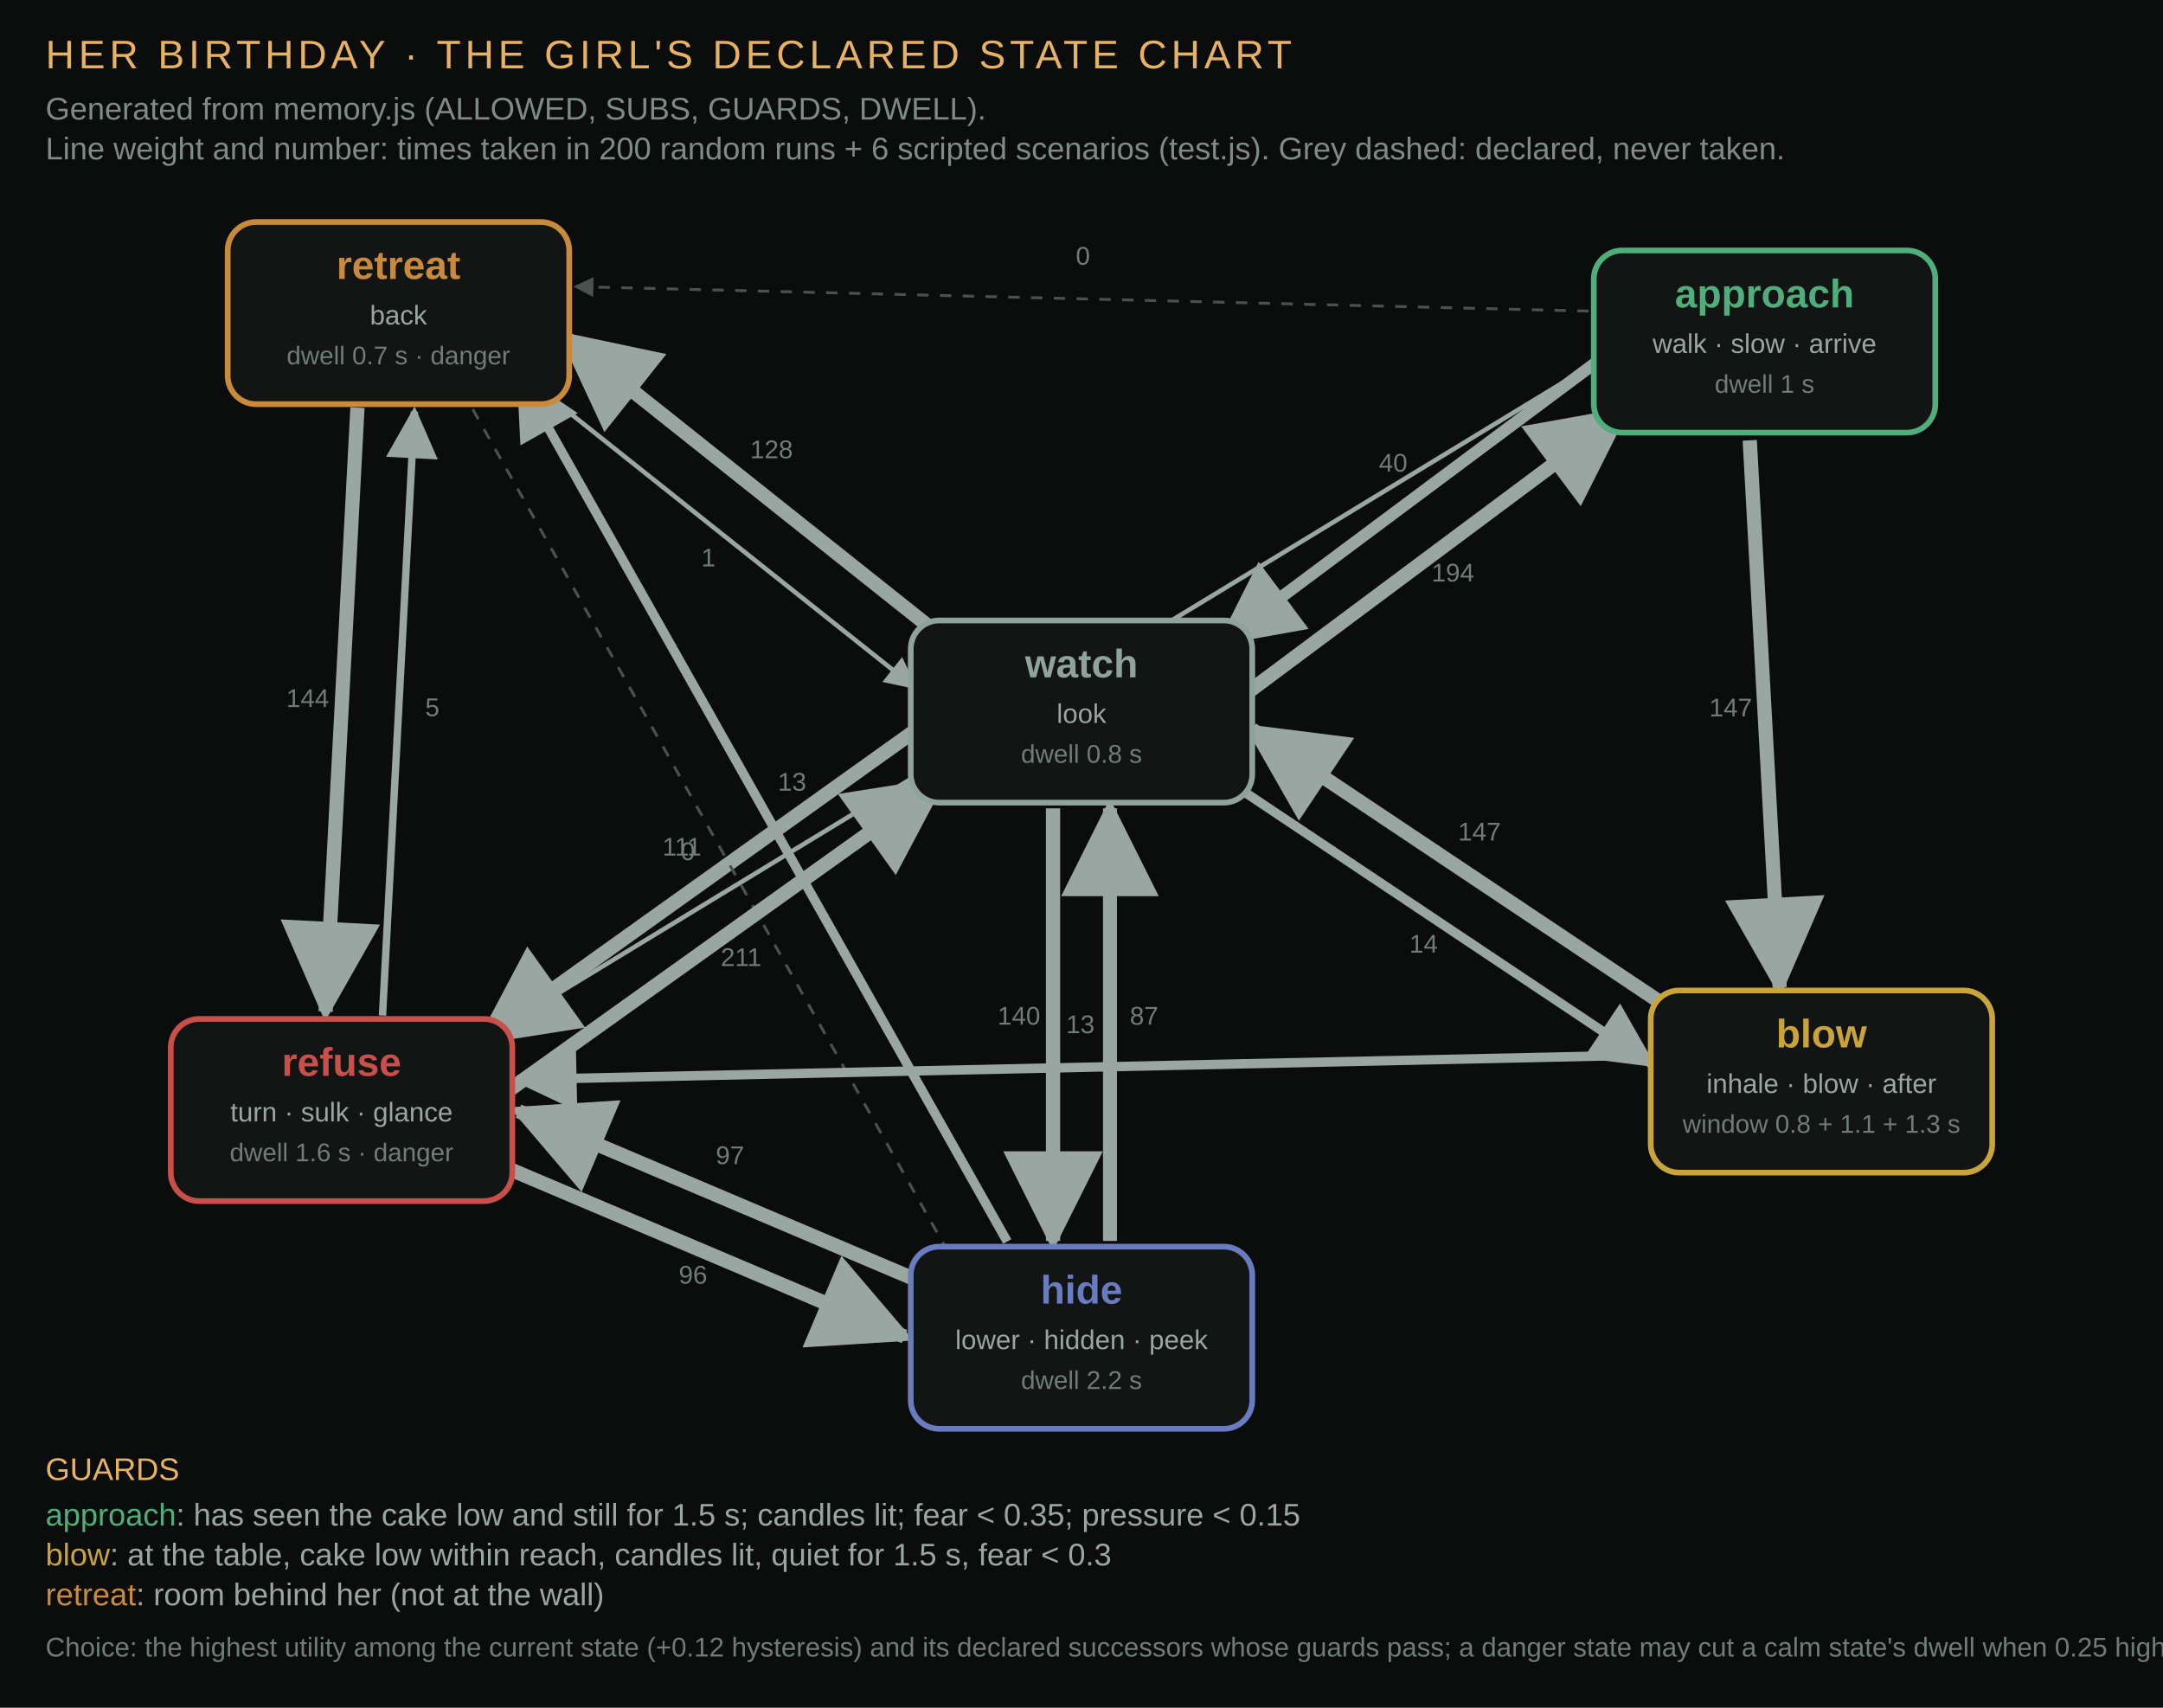
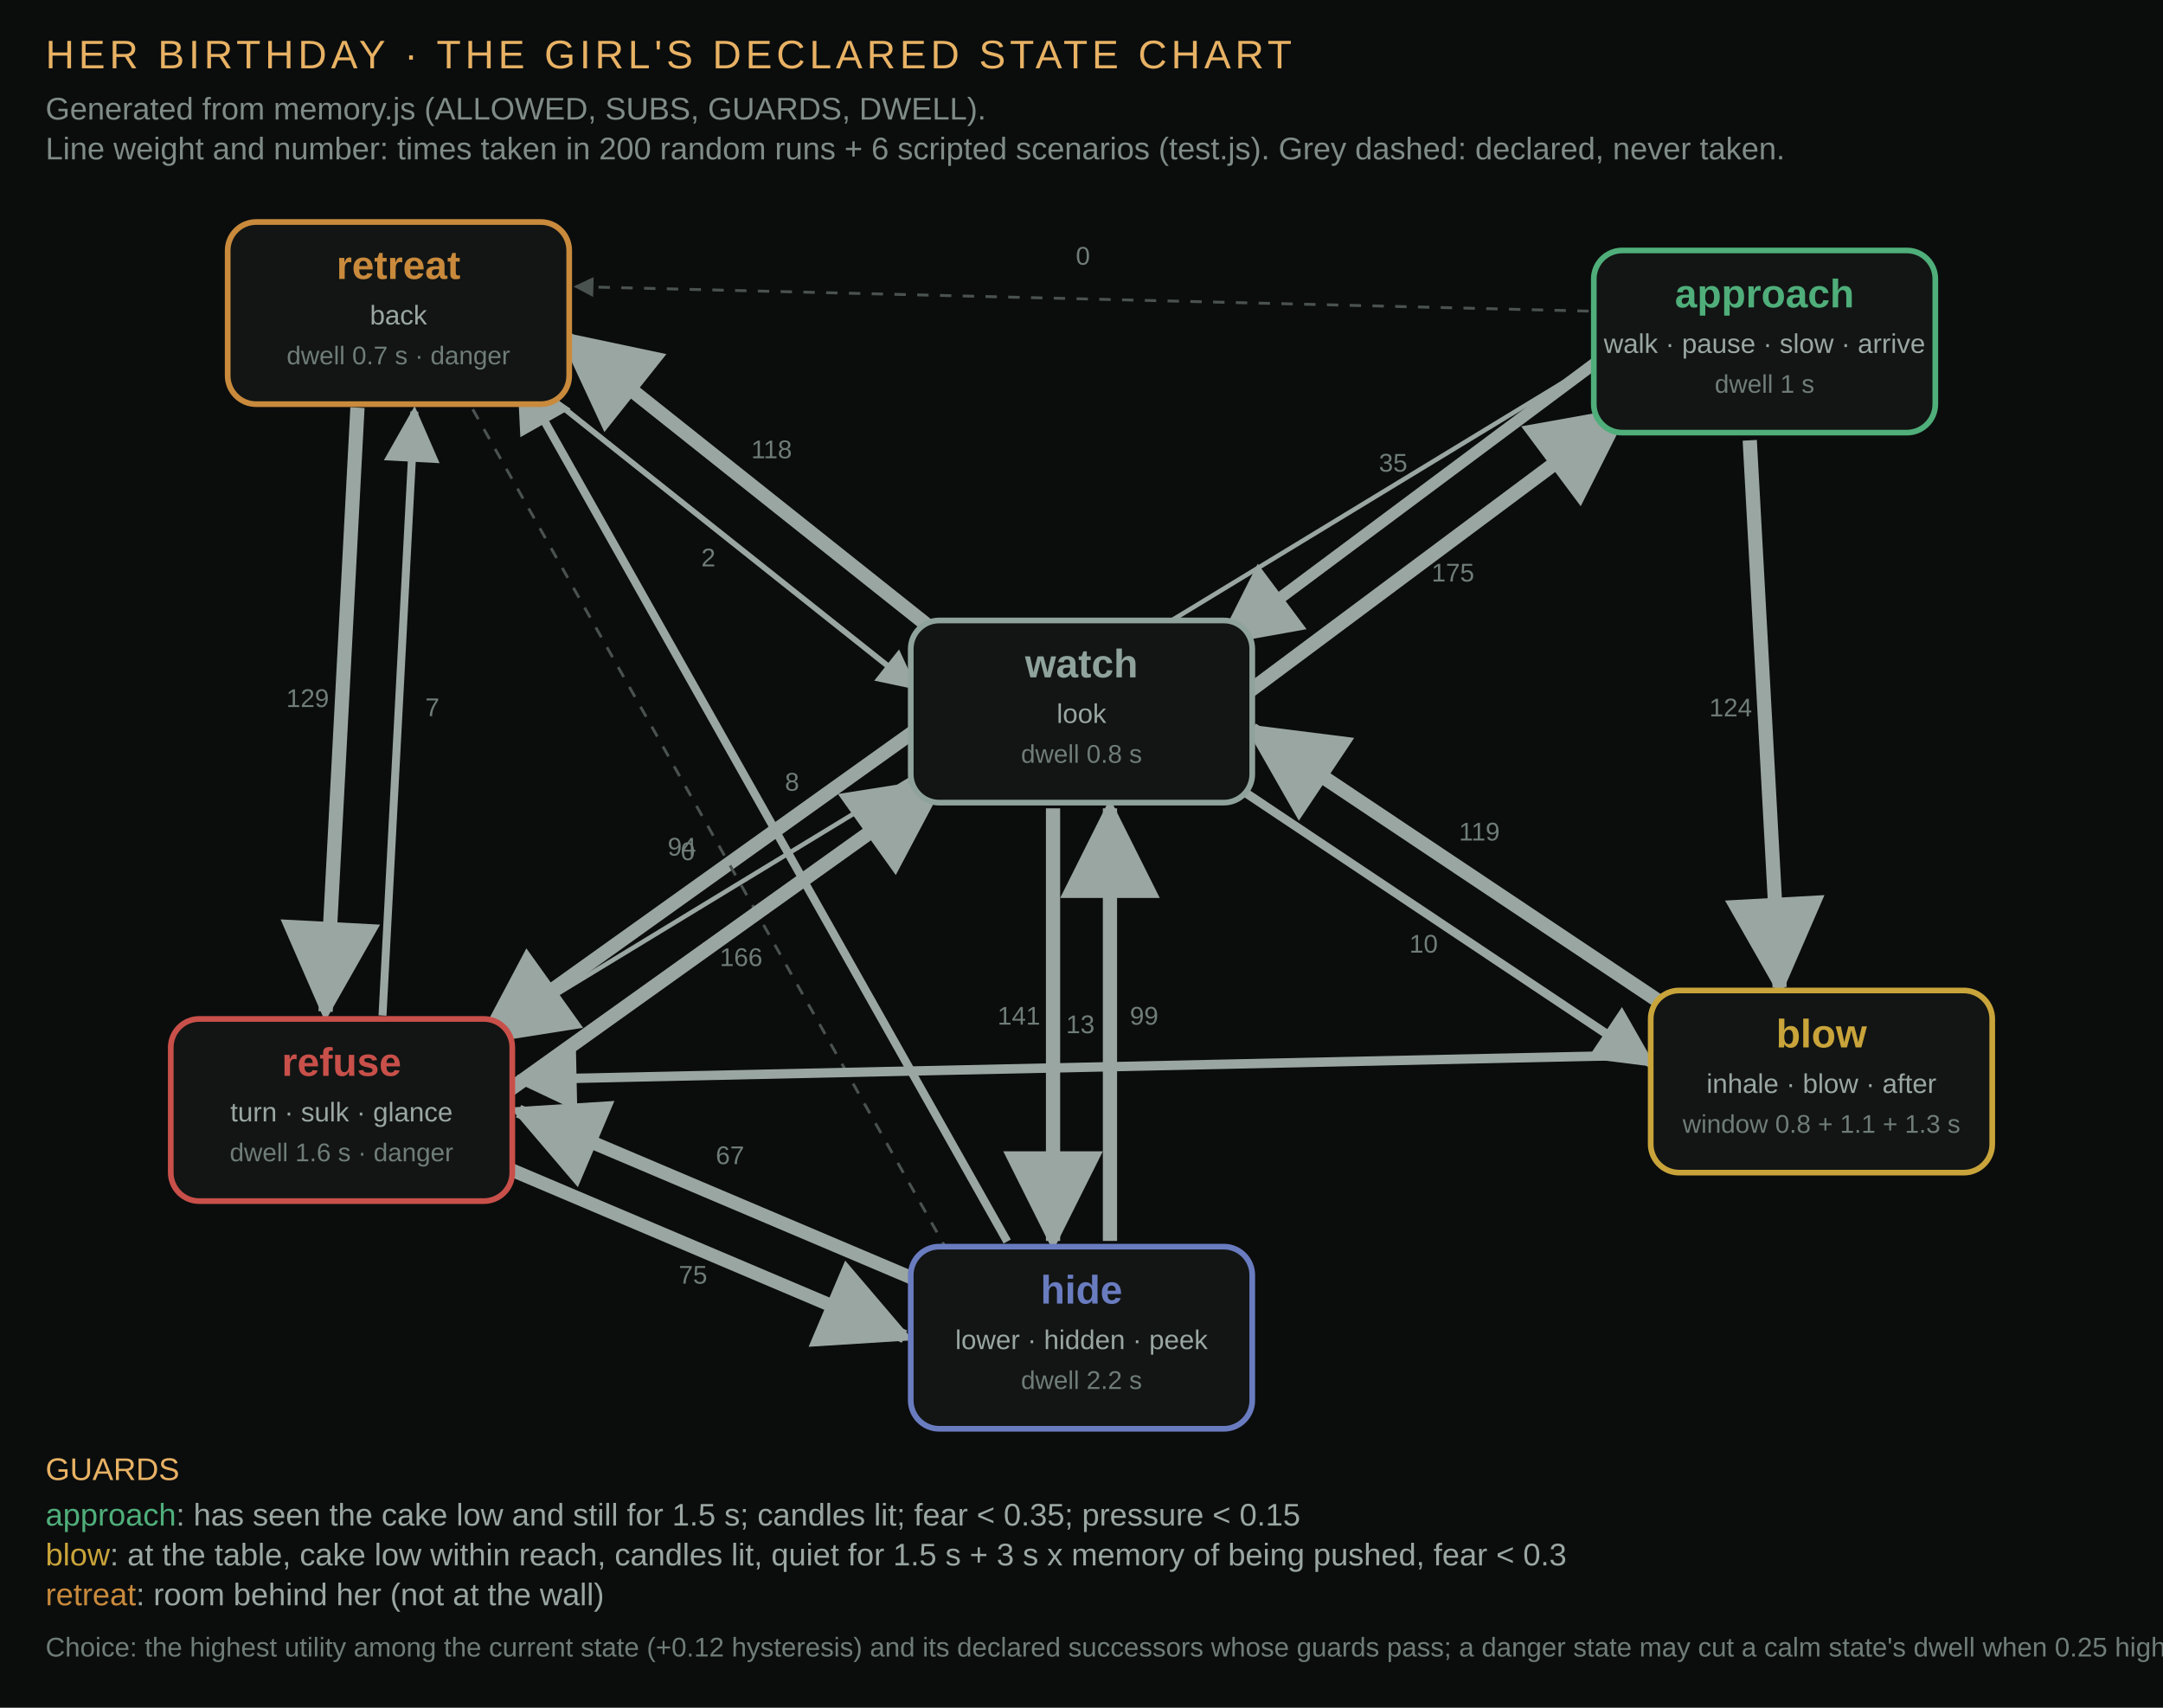
<svg xmlns="http://www.w3.org/2000/svg" viewBox="0 0 760 600" font-family="Arial, sans-serif" font-size="11">
  <rect width="760" height="600" fill="#0b0d0d" />
  <defs>
    <marker id="a" viewBox="0 0 10 10" refX="9" refY="5" markerWidth="7" markerHeight="7" orient="auto">
      <path d="M0 0L10 5L0 10z" fill="#9aa6a2" />
    </marker>
    <marker id="m" viewBox="0 0 10 10" refX="9" refY="5" markerWidth="7" markerHeight="7" orient="auto">
      <path d="M0 0L10 5L0 10z" fill="#4a5250" />
    </marker>
  </defs>
  <text x="16" y="24" fill="#e8b264" font-size="14" letter-spacing="1.5">HER BIRTHDAY · THE GIRL'S DECLARED STATE CHART</text>
  <text x="16" y="42" fill="#7f8b87">Generated from memory.js (ALLOWED, SUBS, GUARDS, DWELL). </text>
  <text x="16" y="56" fill="#7f8b87">Line weight and number: times taken in 200 random runs + 6 scripted scenarios (test.js). Grey dashed: declared, never taken.</text>
  <line x1="439.3" y1="242.6" x2="570.2" y2="145.0" stroke="#9aa6a2" stroke-width="5.0" marker-end="url(#a)" />
-   <text x="510.5" y="204.3" fill="#6f7c77" font-size="9" text-anchor="middle">194</text>
+   <text x="510.5" y="204.3" fill="#6f7c77" font-size="9" text-anchor="middle">175</text>
  <line x1="331.5" y1="224.2" x2="198.6" y2="118.5" stroke="#9aa6a2" stroke-width="5.0" marker-end="url(#a)" />
-   <text x="271.1" y="161.0" fill="#6f7c77" font-size="9" text-anchor="middle">128</text>
+   <text x="271.1" y="161.0" fill="#6f7c77" font-size="9" text-anchor="middle">118</text>
  <line x1="370.0" y1="284.0" x2="370.0" y2="436.0" stroke="#9aa6a2" stroke-width="5.0" marker-end="url(#a)" />
-   <text x="358.0" y="360.0" fill="#6f7c77" font-size="9" text-anchor="middle">140</text>
-   <line x1="320.7" y1="257.3" x2="169.8" y2="365.1" stroke="#9aa6a2" stroke-width="5.0" marker-end="url(#a)" />
-   <text x="239.6" y="300.6" fill="#6f7c77" font-size="9" text-anchor="middle">111</text>
-   <line x1="431.0" y1="274.1" x2="580.1" y2="373.7" stroke="#9aa6a2" stroke-width="3.3" marker-end="url(#a)" />
-   <text x="500.2" y="334.7" fill="#6f7c77" font-size="9" text-anchor="middle">14</text>
-   <line x1="560.7" y1="127.4" x2="429.8" y2="225.0" stroke="#9aa6a2" stroke-width="4.2" marker-end="url(#a)" />
-   <text x="489.5" y="165.7" fill="#6f7c77" font-size="9" text-anchor="middle">40</text>
+   <text x="358.0" y="360.0" fill="#6f7c77" font-size="9" text-anchor="middle">141</text>
+   <line x1="320.7" y1="257.3" x2="169.8" y2="365.1" stroke="#9aa6a2" stroke-width="4.9" marker-end="url(#a)" />
+   <text x="239.6" y="300.6" fill="#6f7c77" font-size="9" text-anchor="middle">94</text>
+   <line x1="431.0" y1="274.1" x2="580.1" y2="373.7" stroke="#9aa6a2" stroke-width="3.1" marker-end="url(#a)" />
+   <text x="500.2" y="334.7" fill="#6f7c77" font-size="9" text-anchor="middle">10</text>
+   <line x1="560.7" y1="127.4" x2="429.8" y2="225.0" stroke="#9aa6a2" stroke-width="4.1" marker-end="url(#a)" />
+   <text x="489.5" y="165.7" fill="#6f7c77" font-size="9" text-anchor="middle">35</text>
  <line x1="558.2" y1="109.3" x2="202.2" y2="100.7" stroke="#4a5250" stroke-width="1" stroke-dasharray="4 4" marker-end="url(#m)" />
  <text x="380.5" y="93.0" fill="#6f7c77" font-size="9" text-anchor="middle">0</text>
  <line x1="560.7" y1="127.4" x2="169.8" y2="365.0" stroke="#9aa6a2" stroke-width="1.6" marker-end="url(#a)" />
  <text x="359.5" y="235.6" fill="#6f7c77" font-size="9" text-anchor="middle">1</text>
  <line x1="614.8" y1="154.7" x2="625.3" y2="346.9" stroke="#9aa6a2" stroke-width="5.0" marker-end="url(#a)" />
-   <text x="608.1" y="251.7" fill="#6f7c77" font-size="9" text-anchor="middle">147</text>
-   <line x1="188.5" y1="135.8" x2="321.4" y2="241.5" stroke="#9aa6a2" stroke-width="1.6" marker-end="url(#a)" />
-   <text x="248.9" y="199.0" fill="#6f7c77" font-size="9" text-anchor="middle">1</text>
+   <text x="608.1" y="251.7" fill="#6f7c77" font-size="9" text-anchor="middle">124</text>
+   <line x1="188.5" y1="135.8" x2="321.4" y2="241.5" stroke="#9aa6a2" stroke-width="2.0" marker-end="url(#a)" />
+   <text x="248.9" y="199.0" fill="#6f7c77" font-size="9" text-anchor="middle">2</text>
  <line x1="125.6" y1="143.2" x2="114.4" y2="355.4" stroke="#9aa6a2" stroke-width="5.0" marker-end="url(#a)" />
-   <text x="108.1" y="248.4" fill="#6f7c77" font-size="9" text-anchor="middle">144</text>
+   <text x="108.1" y="248.4" fill="#6f7c77" font-size="9" text-anchor="middle">129</text>
  <line x1="166.1" y1="143.8" x2="337.3" y2="447.3" stroke="#4a5250" stroke-width="1" stroke-dasharray="4 4" marker-end="url(#m)" />
  <text x="241.7" y="302.2" fill="#6f7c77" font-size="9" text-anchor="middle">0</text>
-   <line x1="390.0" y1="436.0" x2="390.0" y2="284.0" stroke="#9aa6a2" stroke-width="4.9" marker-end="url(#a)" />
-   <text x="402.0" y="360.0" fill="#6f7c77" font-size="9" text-anchor="middle">87</text>
-   <line x1="323.7" y1="450.4" x2="182.2" y2="390.4" stroke="#9aa6a2" stroke-width="5.0" marker-end="url(#a)" />
-   <text x="256.5" y="409.0" fill="#6f7c77" font-size="9" text-anchor="middle">97</text>
-   <line x1="353.9" y1="436.2" x2="182.7" y2="132.7" stroke="#9aa6a2" stroke-width="3.3" marker-end="url(#a)" />
-   <text x="278.3" y="277.8" fill="#6f7c77" font-size="9" text-anchor="middle">13</text>
+   <line x1="390.0" y1="436.0" x2="390.0" y2="284.0" stroke="#9aa6a2" stroke-width="5.0" marker-end="url(#a)" />
+   <text x="402.0" y="360.0" fill="#6f7c77" font-size="9" text-anchor="middle">99</text>
+   <line x1="323.7" y1="450.4" x2="182.2" y2="390.4" stroke="#9aa6a2" stroke-width="4.7" marker-end="url(#a)" />
+   <text x="256.5" y="409.0" fill="#6f7c77" font-size="9" text-anchor="middle">67</text>
+   <line x1="353.9" y1="436.2" x2="182.7" y2="132.7" stroke="#9aa6a2" stroke-width="2.9" marker-end="url(#a)" />
+   <text x="278.3" y="277.8" fill="#6f7c77" font-size="9" text-anchor="middle">8</text>
  <line x1="179.3" y1="382.7" x2="330.2" y2="274.9" stroke="#9aa6a2" stroke-width="5.0" marker-end="url(#a)" />
-   <text x="260.4" y="339.4" fill="#6f7c77" font-size="9" text-anchor="middle">211</text>
-   <line x1="176.3" y1="409.6" x2="317.8" y2="469.6" stroke="#9aa6a2" stroke-width="5.0" marker-end="url(#a)" />
-   <text x="243.5" y="451.0" fill="#6f7c77" font-size="9" text-anchor="middle">96</text>
-   <line x1="134.4" y1="356.8" x2="145.6" y2="144.6" stroke="#9aa6a2" stroke-width="2.6" marker-end="url(#a)" />
-   <text x="151.9" y="251.6" fill="#6f7c77" font-size="9" text-anchor="middle">5</text>
+   <text x="260.4" y="339.4" fill="#6f7c77" font-size="9" text-anchor="middle">166</text>
+   <line x1="176.3" y1="409.6" x2="317.8" y2="469.6" stroke="#9aa6a2" stroke-width="4.7" marker-end="url(#a)" />
+   <text x="243.5" y="451.0" fill="#6f7c77" font-size="9" text-anchor="middle">75</text>
+   <line x1="134.4" y1="356.8" x2="145.6" y2="144.6" stroke="#9aa6a2" stroke-width="2.8" marker-end="url(#a)" />
+   <text x="151.9" y="251.6" fill="#6f7c77" font-size="9" text-anchor="middle">7</text>
  <line x1="589.0" y1="355.9" x2="439.9" y2="256.3" stroke="#9aa6a2" stroke-width="5.0" marker-end="url(#a)" />
-   <text x="519.8" y="295.3" fill="#6f7c77" font-size="9" text-anchor="middle">147</text>
+   <text x="519.8" y="295.3" fill="#6f7c77" font-size="9" text-anchor="middle">119</text>
  <line x1="577.8" y1="370.7" x2="181.8" y2="379.3" stroke="#9aa6a2" stroke-width="3.3" marker-end="url(#a)" />
  <text x="379.6" y="363.0" fill="#6f7c77" font-size="9" text-anchor="middle">13</text>
  <rect x="320" y="218" width="120" height="64" rx="10" fill="#121514" stroke="#8fa39c" stroke-width="2" />
  <text x="380" y="238" fill="#8fa39c" font-size="14" text-anchor="middle" font-weight="bold">watch</text>
  <text x="380" y="254" fill="#9aa6a2" font-size="9.5" text-anchor="middle">look</text>
  <text x="380" y="268" fill="#6f7c77" font-size="9" text-anchor="middle">dwell 0.8 s</text>
  <rect x="560" y="88" width="120" height="64" rx="10" fill="#121514" stroke="#4fae7a" stroke-width="2" />
  <text x="620" y="108" fill="#4fae7a" font-size="14" text-anchor="middle" font-weight="bold">approach</text>
-   <text x="620" y="124" fill="#9aa6a2" font-size="9.5" text-anchor="middle">walk · slow · arrive</text>
+   <text x="620" y="124" fill="#9aa6a2" font-size="9.5" text-anchor="middle">walk · pause · slow · arrive</text>
  <text x="620" y="138" fill="#6f7c77" font-size="9" text-anchor="middle">dwell 1 s</text>
  <rect x="80" y="78" width="120" height="64" rx="10" fill="#121514" stroke="#c98a3c" stroke-width="2" />
  <text x="140" y="98" fill="#c98a3c" font-size="14" text-anchor="middle" font-weight="bold">retreat</text>
  <text x="140" y="114" fill="#9aa6a2" font-size="9.5" text-anchor="middle">back</text>
  <text x="140" y="128" fill="#6f7c77" font-size="9" text-anchor="middle">dwell 0.7 s · danger</text>
  <rect x="320" y="438" width="120" height="64" rx="10" fill="#121514" stroke="#6a7cc0" stroke-width="2" />
  <text x="380" y="458" fill="#6a7cc0" font-size="14" text-anchor="middle" font-weight="bold">hide</text>
  <text x="380" y="474" fill="#9aa6a2" font-size="9.5" text-anchor="middle">lower · hidden · peek</text>
  <text x="380" y="488" fill="#6f7c77" font-size="9" text-anchor="middle">dwell 2.2 s</text>
  <rect x="60" y="358" width="120" height="64" rx="10" fill="#121514" stroke="#c9504a" stroke-width="2" />
  <text x="120" y="378" fill="#c9504a" font-size="14" text-anchor="middle" font-weight="bold">refuse</text>
  <text x="120" y="394" fill="#9aa6a2" font-size="9.5" text-anchor="middle">turn · sulk · glance</text>
  <text x="120" y="408" fill="#6f7c77" font-size="9" text-anchor="middle">dwell 1.6 s · danger</text>
  <rect x="580" y="348" width="120" height="64" rx="10" fill="#121514" stroke="#c9a43a" stroke-width="2" />
  <text x="640" y="368" fill="#c9a43a" font-size="14" text-anchor="middle" font-weight="bold">blow</text>
  <text x="640" y="384" fill="#9aa6a2" font-size="9.5" text-anchor="middle">inhale · blow · after</text>
  <text x="640" y="398" fill="#6f7c77" font-size="9" text-anchor="middle">window 0.8 + 1.1 + 1.3 s</text>
  <text x="16" y="520" fill="#e8b264" font-size="11">GUARDS</text>
  <text x="16" y="536" fill="#9aa6a2">
    <tspan fill="#4fae7a">approach</tspan>: has seen the cake low and still for 1.5 s; candles lit; fear &lt; 0.35; pressure &lt; 0.15</text>
  <text x="16" y="550" fill="#9aa6a2">
-     <tspan fill="#c9a43a">blow</tspan>: at the table, cake low within reach, candles lit, quiet for 1.5 s, fear &lt; 0.3</text>
+     <tspan fill="#c9a43a">blow</tspan>: at the table, cake low within reach, candles lit, quiet for 1.5 s + 3 s x memory of being pushed, fear &lt; 0.3</text>
  <text x="16" y="564" fill="#9aa6a2">
    <tspan fill="#c98a3c">retreat</tspan>: room behind her (not at the wall)</text>
  <text x="16" y="582" fill="#6f7c77" font-size="9.5">Choice: the highest utility among the current state (+0.12 hysteresis) and its declared successors whose guards pass; a danger state may cut a calm state's dwell when 0.25 higher.</text>
</svg>
